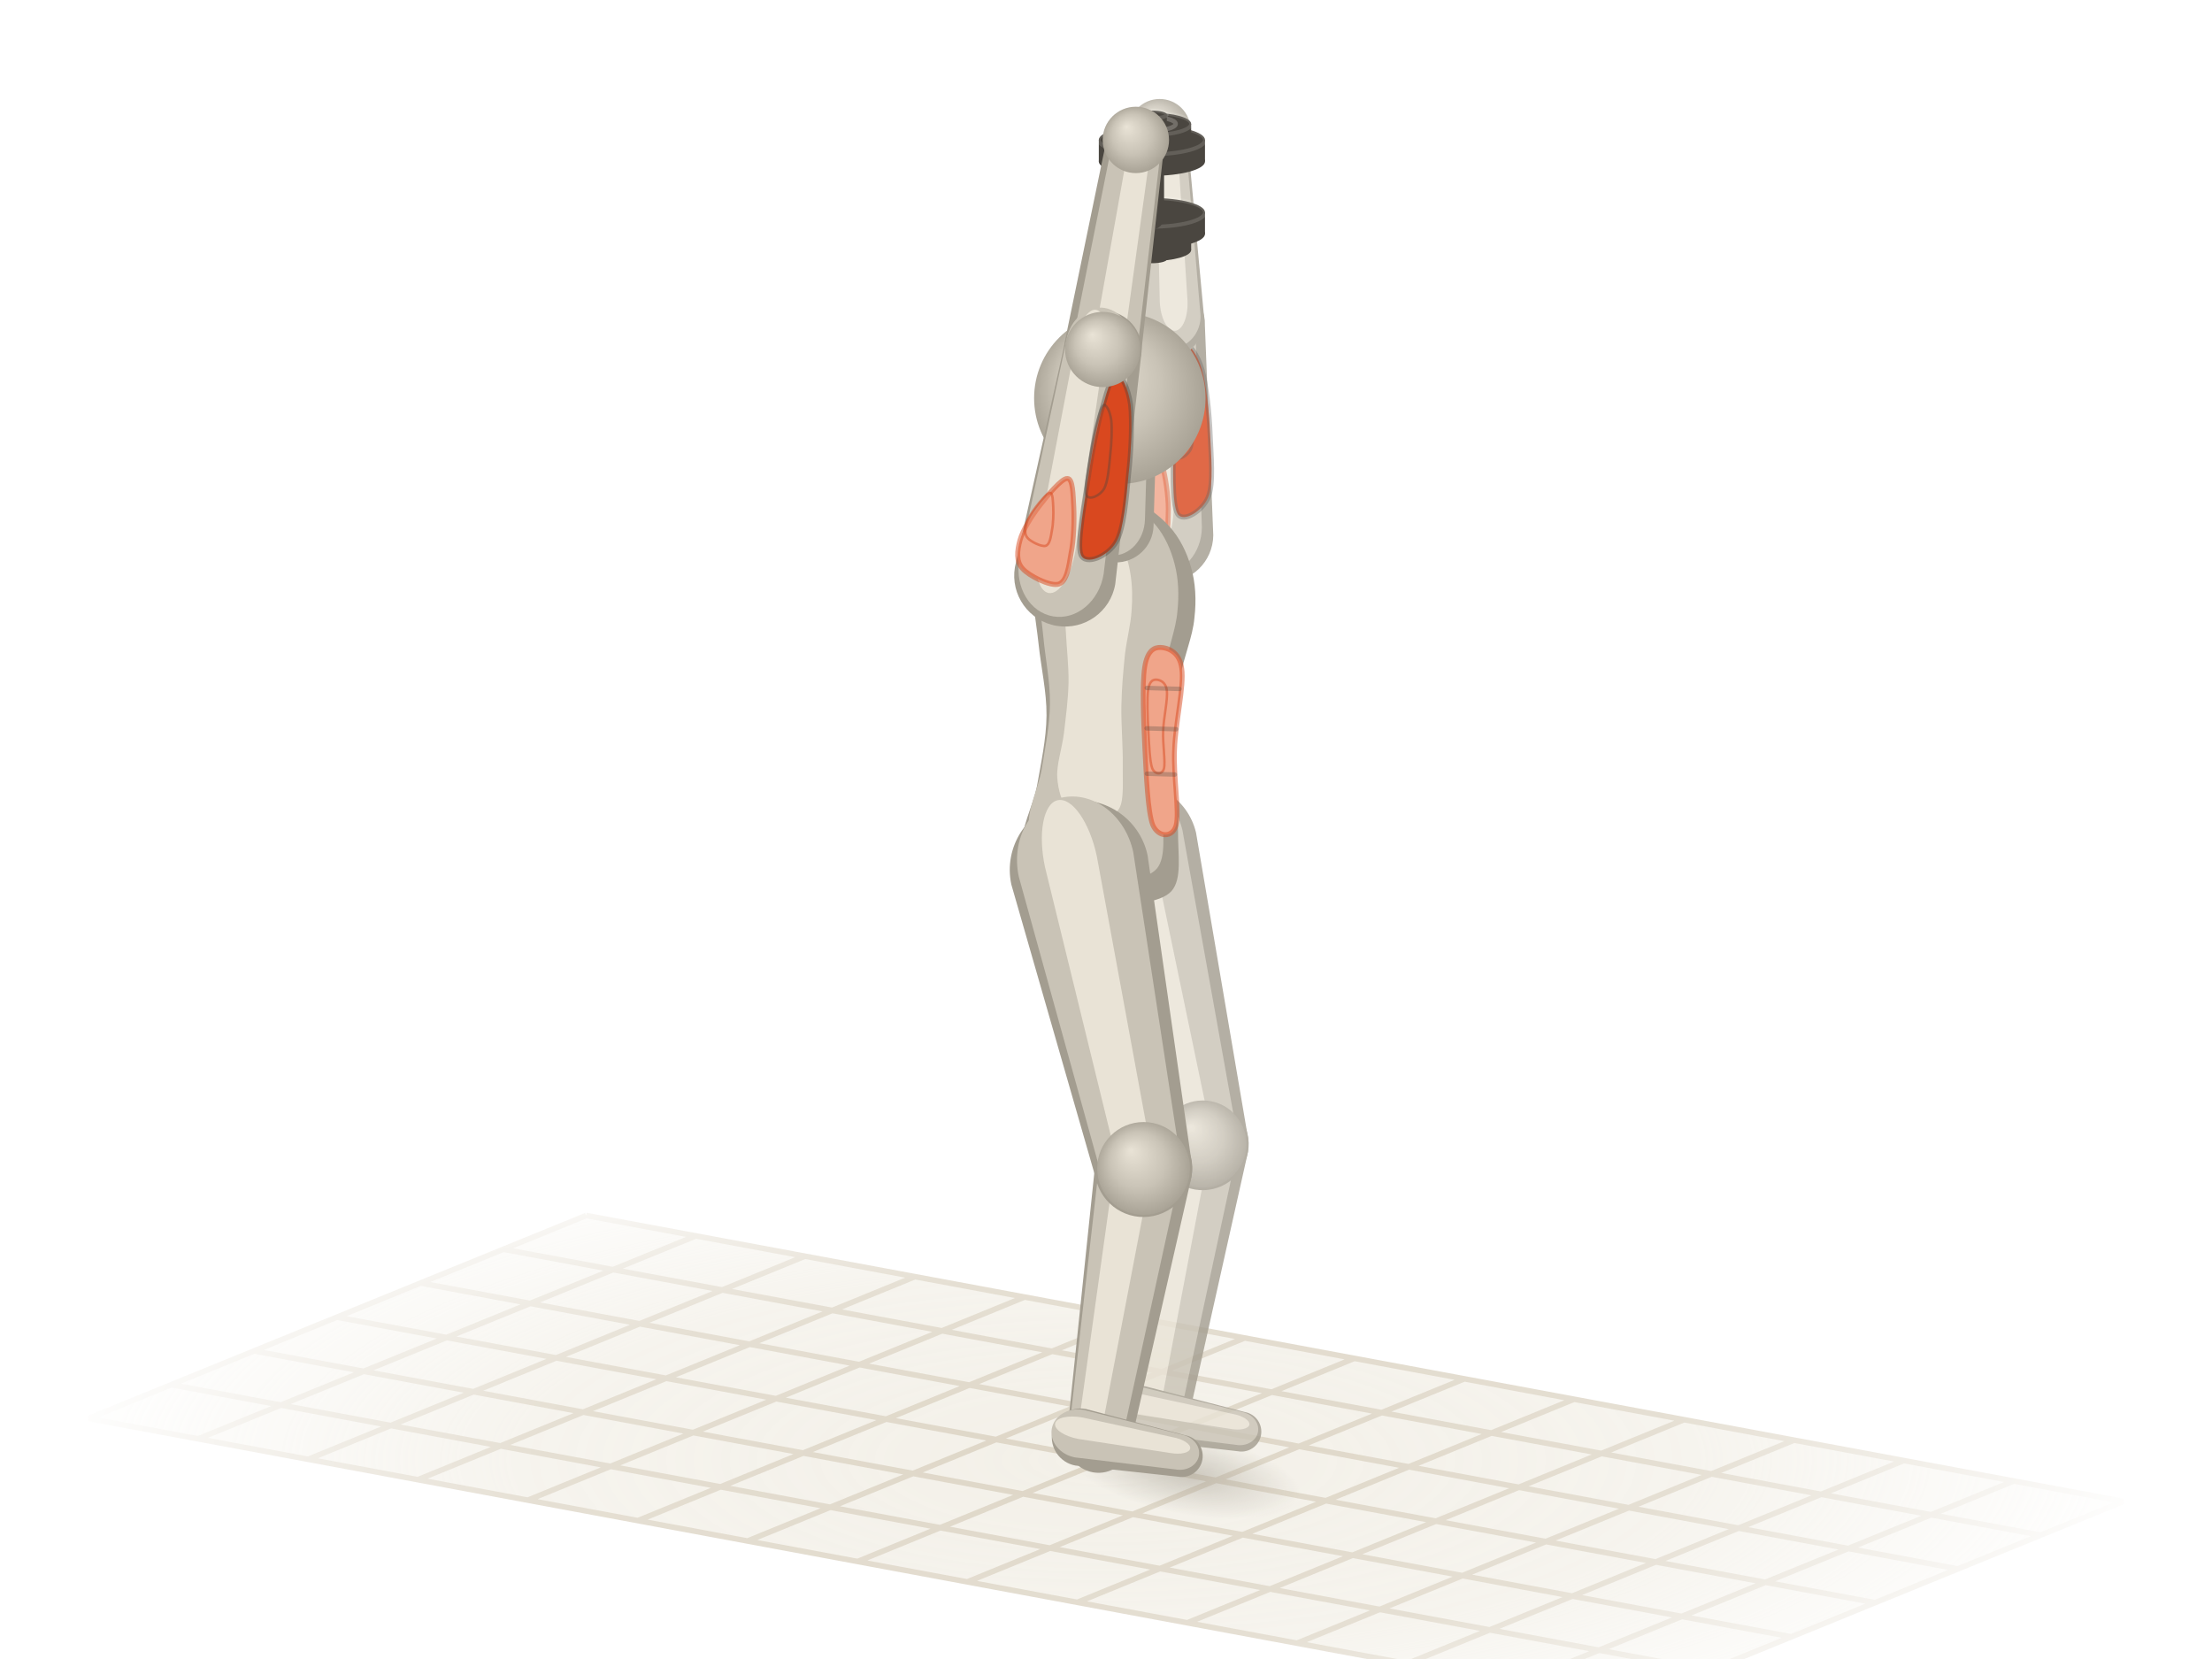
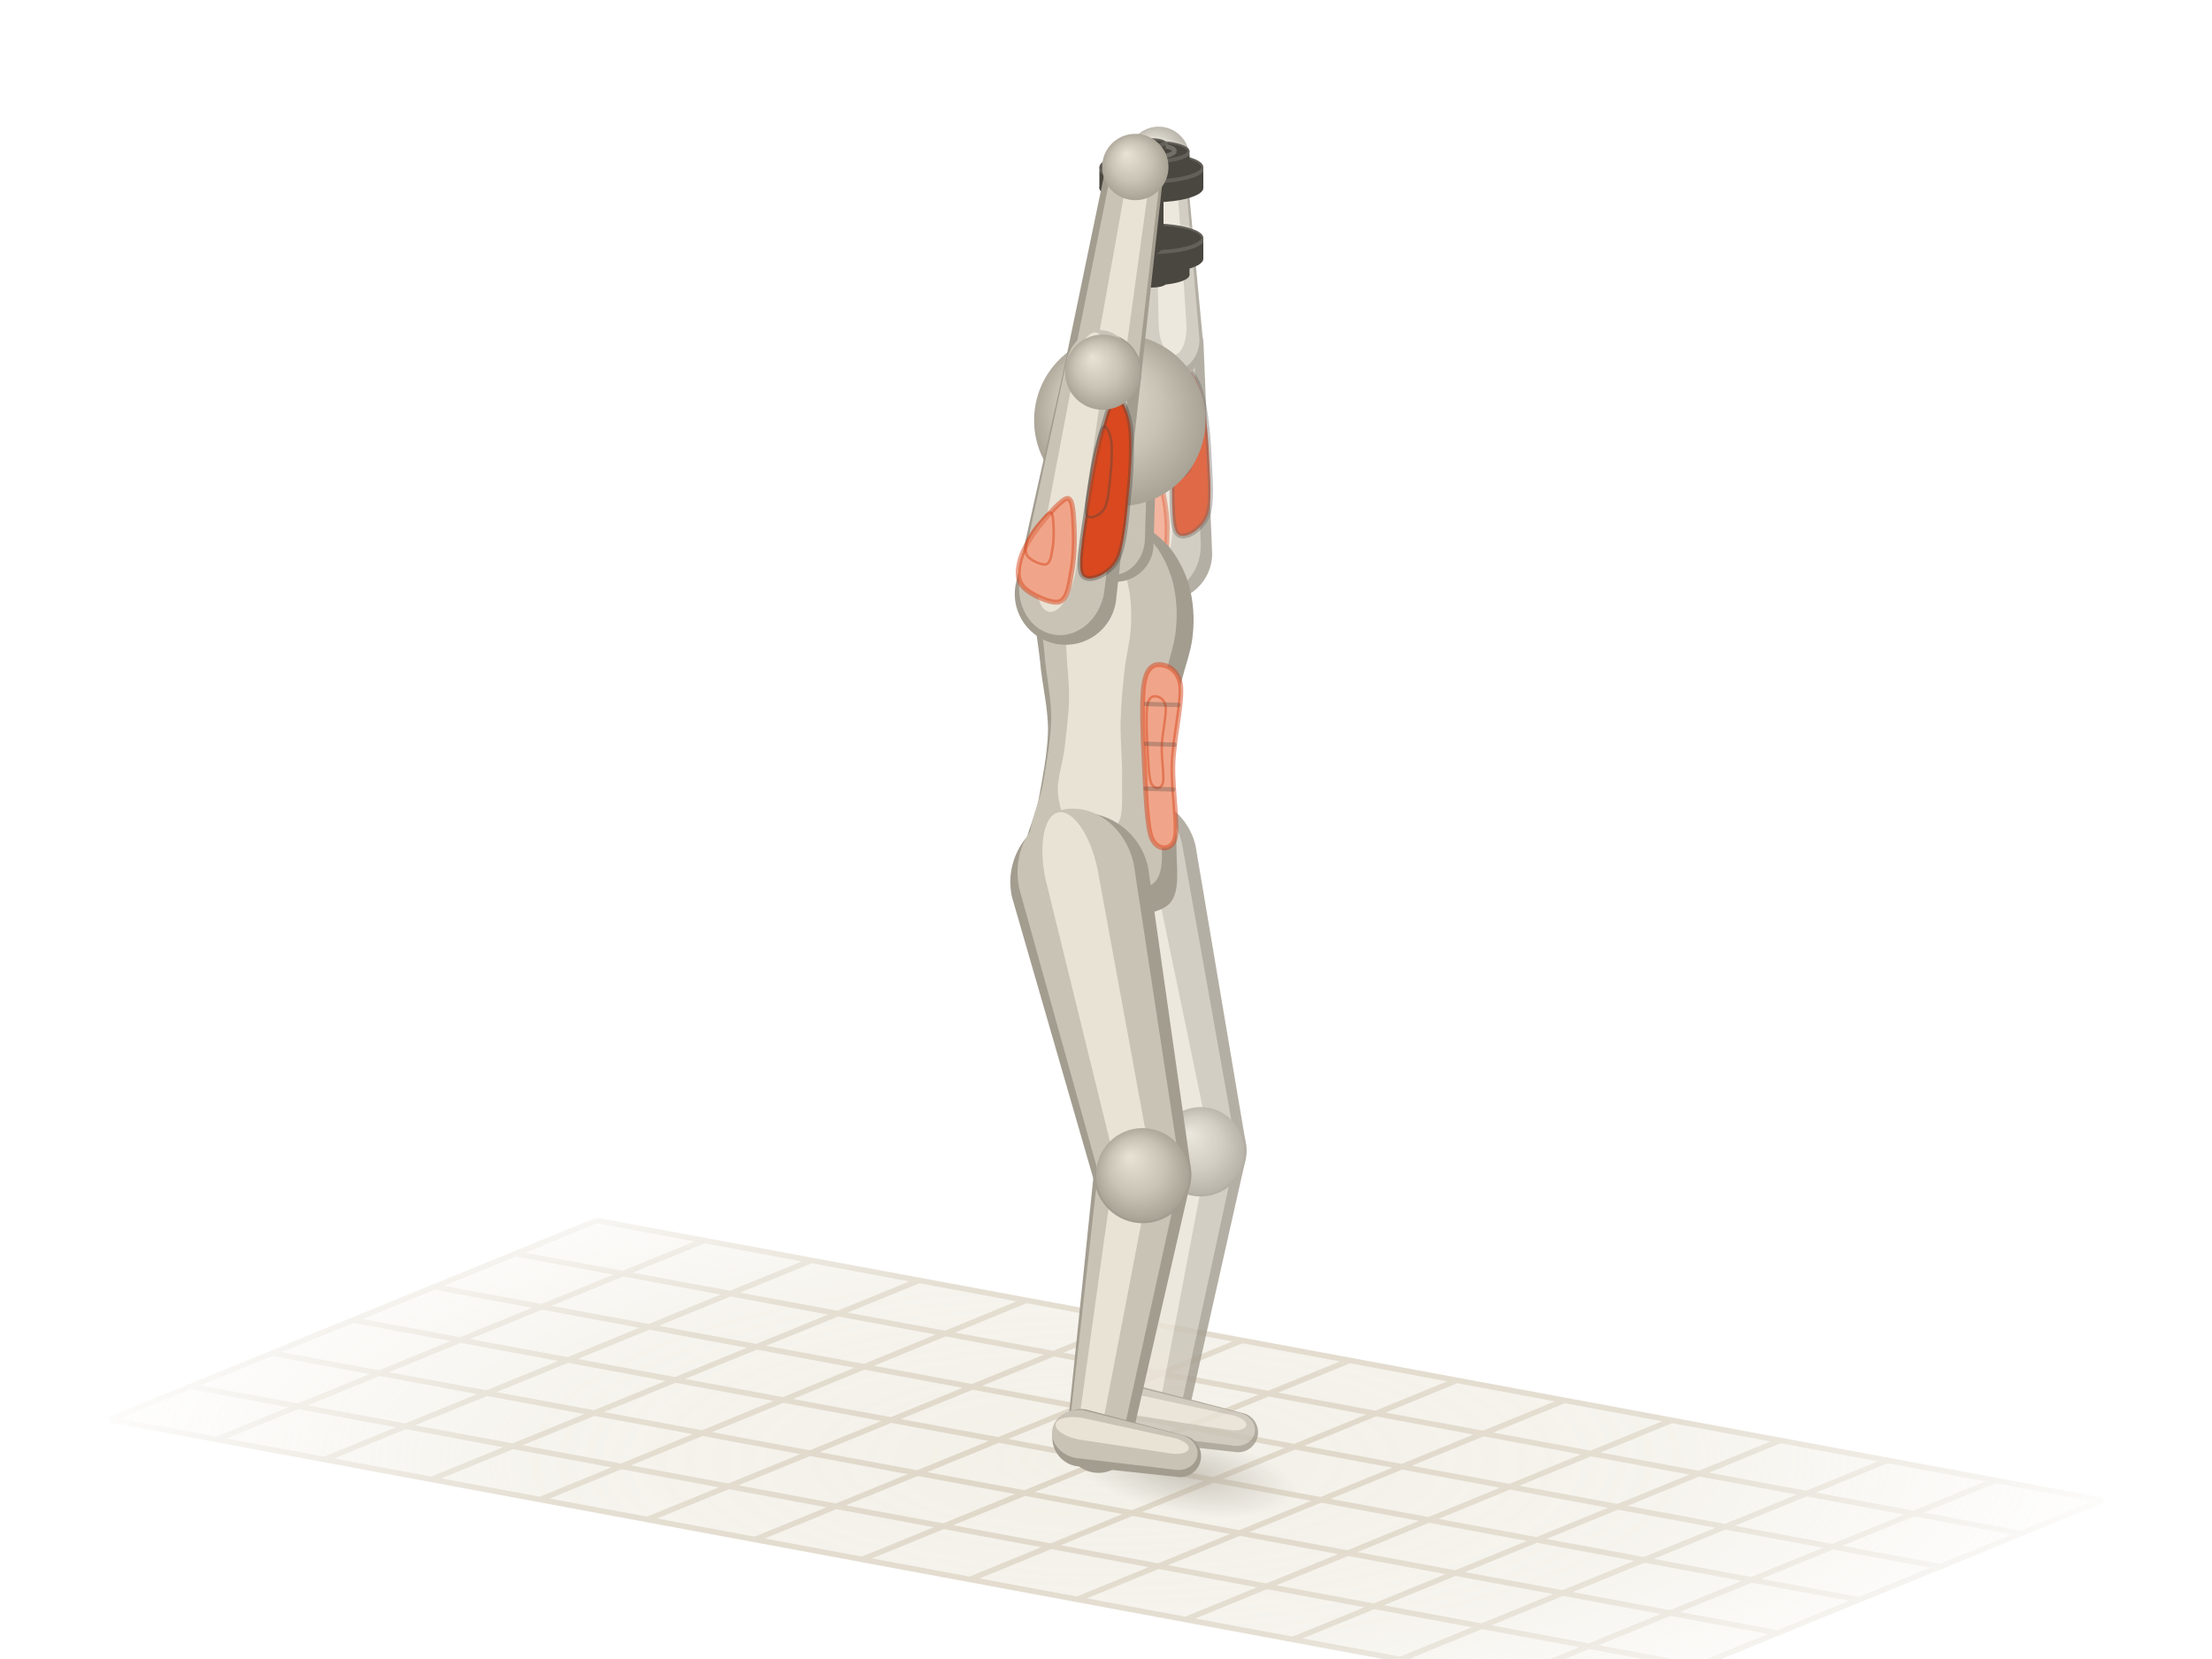
<svg xmlns="http://www.w3.org/2000/svg" viewBox="0 0 400 300">
  <defs>
    <radialGradient id="ax-sph" cx=".5" cy=".5" r=".55" fx=".36" fy=".3">
      <stop offset="0" stop-color="#e9e3d6" />
      <stop offset=".55" stop-color="#c9c3b6" />
      <stop offset="1" stop-color="#a39d90" />
    </radialGradient>
-     <path id="axs0" d="M-8.2 1C-8.1 4.8 -7.8 10.4 -5.5 12.5C-3.2 14.5 1.2 13.5 5.5 13.4C9.8 13.3 15.6 12.1 20.1 12C24.7 11.9 29 12.4 33 12.9C36.9 13.5 40.6 15.1 44 15.3C47.3 15.6 50.4 15.3 53.1 14.4C55.9 13.5 58.5 12 60.4 10.1C62.4 8.1 64.3 5.2 65 2.9C65.8 0.6 65.8 -1.4 65 -3.8C64.3 -6.2 62.7 -9.6 60.4 -11.5C58.2 -13.4 55 -14.9 51.3 -15.3C47.6 -15.7 42.7 -14.5 38.5 -13.9C34.2 -13.3 29.9 -12.1 25.6 -12C21.4 -11.9 16.8 -12.8 12.8 -13.4C8.9 -14.1 5 -16.3 1.8 -15.8C-1.4 -15.3 -4.7 -13.3 -6.4 -10.5C-8.1 -7.7 -8.4 -2.9 -8.2 1Z" />
-     <path id="axs2" d="M0 9.2L41.5 7A7 7 0 0 0 41.5 -7L0 -9.2A9.2 9.2 0 0 0 0 9.2Z" />
-     <path id="axs5" d="M0 7L38.9 5.2A5.2 5.2 0 0 0 38.9 -5.2L0 -7A7 7 0 0 0 0 7Z" />
-     <path id="axs6" d="M0 12.6L55.2 8.8A8.8 8.8 0 0 0 55.2 -8.8L0 -12.6A12.6 12.6 0 0 0 0 12.6Z" />
-     <path id="axs7" d="M0 8.8L49.9 5.8A5.8 5.8 0 0 0 49.9 -5.8L0 -8.8A8.8 8.8 0 0 0 0 8.8Z" />
-     <path id="axs8" d="M0 5.2L18.6 3.8A3.8 3.8 0 0 0 18.6 -3.8L0 -5.2A5.2 5.2 0 0 0 0 5.2Z" />
-     <path id="axs9" d="M0 8.6L38.3 6.6A6.6 6.6 0 0 0 38.3 -6.6L0 -8.6A8.6 8.6 0 0 0 0 8.6Z" />
-     <path id="axs12" d="M0 6.6L38.8 4.9A4.9 4.9 0 0 0 38.8 -4.9L0 -6.6A6.6 6.6 0 0 0 0 6.6Z" />
-     <path id="axs13" d="M0 11.8L55.1 8.3A8.3 8.3 0 0 0 55.1 -8.3L0 -11.8A11.8 11.8 0 0 0 0 11.8Z" />
-     <path id="axs14" d="M0 8.3L49.9 5.5A5.5 5.5 0 0 0 49.9 -5.5L0 -8.3A8.3 8.3 0 0 0 0 8.3Z" />
-     <path id="axs15" d="M0 4.9L18.6 3.6A3.6 3.6 0 0 0 18.6 -3.6L0 -4.9A4.9 4.9 0 0 0 0 4.9Z" />
-     <path id="axs16" d="M0 6.8L11 6.8A6.8 6.8 0 0 0 11 -6.8L0 -6.8A6.8 6.8 0 0 0 0 6.8Z" />
+     <path id="axs0" d="M-8.1 0.9C-7.9 4.7 -7.6 10.2 -5.4 12.2C-3.1 14.2 1.2 13.2 5.4 13.1C9.6 13.1 15.2 11.8 19.7 11.7C24.2 11.7 28.4 12.1 32.3 12.7C36.2 13.2 39.8 14.8 43.1 15C46.3 15.3 49.3 14.9 52 14.1C54.7 13.2 57.3 11.7 59.2 9.9C61.1 8 62.9 5.1 63.7 2.8C64.4 0.5 64.4 -1.4 63.7 -3.8C62.9 -6.1 61.4 -9.4 59.2 -11.3C57 -13.1 53.8 -14.6 50.2 -15C46.6 -15.4 41.9 -14.2 37.7 -13.6C33.5 -13.1 29.3 -11.8 25.1 -11.7C20.9 -11.7 16.4 -12.5 12.6 -13.1C8.7 -13.8 4.9 -16 1.8 -15.5C-1.3 -15 -4.6 -13.1 -6.3 -10.3C-7.9 -7.6 -8.2 -2.8 -8.1 0.9Z" />
+     <path id="axs2" d="M0 9.2L40.7 7A7 7 0 0 0 40.7 -7L0 -9.2A9.2 9.2 0 0 0 0 9.2Z" />
+     <path id="axs5" d="M0 7L38.1 5.2A5.2 5.2 0 0 0 38.1 -5.2L0 -7A7 7 0 0 0 0 7Z" />
+     <path id="axs6" d="M0 12.6L54.1 8.8A8.8 8.8 0 0 0 54.1 -8.8L0 -12.6A12.6 12.6 0 0 0 0 12.6Z" />
+     <path id="axs7" d="M0 8.8L48.8 5.8A5.8 5.8 0 0 0 48.8 -5.8L0 -8.8A8.8 8.8 0 0 0 0 8.8Z" />
+     <path id="axs8" d="M0 5.2L18.2 3.8A3.8 3.8 0 0 0 18.2 -3.8L0 -5.2A5.2 5.2 0 0 0 0 5.2Z" />
+     <path id="axs9" d="M0 8.6L37.5 6.6A6.6 6.6 0 0 0 37.5 -6.6L0 -8.6A8.6 8.6 0 0 0 0 8.6Z" />
+     <path id="axs12" d="M0 6.6L38 4.9A4.9 4.9 0 0 0 38 -4.9L0 -6.6A6.6 6.6 0 0 0 0 6.6Z" />
+     <path id="axs13" d="M0 11.8L53.9 8.3A8.3 8.3 0 0 0 53.9 -8.3L0 -11.8A11.8 11.8 0 0 0 0 11.8Z" />
+     <path id="axs14" d="M0 8.3L48.8 5.5A5.5 5.5 0 0 0 48.8 -5.5L0 -8.3A8.3 8.3 0 0 0 0 8.3Z" />
+     <path id="axs15" d="M0 4.9L18.2 3.6A3.6 3.6 0 0 0 18.2 -3.6L0 -4.9A4.9 4.9 0 0 0 0 4.9Z" />
+     <path id="axs16" d="M0 6.8L10.8 6.8A6.8 6.8 0 0 0 10.8 -6.8L0 -6.8A6.8 6.8 0 0 0 0 6.8Z" />
    <g id="axdb17">
-       <ellipse cx="0" cy="13.1" rx="2.7" ry="0.7" fill="#4a4640" />
-       <path d="M-2.7 13.1L-2.7 11.4L2.7 11.4L2.7 13.1Z" fill="#4a4640" />
-       <ellipse cx="0" cy="11.4" rx="2.7" ry="0.7" fill="#4a4640" stroke="#fffdf8" stroke-opacity=".14" stroke-width=".7" />
-       <ellipse cx="0" cy="11.4" rx="7.1" ry="2" fill="#4a4640" />
-       <path d="M-7.1 11.4L-7.1 8.5L7.1 8.5L7.1 11.4Z" fill="#4a4640" />
-       <ellipse cx="0" cy="8.5" rx="7.1" ry="2" fill="#4a4640" stroke="#fffdf8" stroke-opacity=".14" stroke-width=".7" />
-       <ellipse cx="0" cy="8.5" rx="4.3" ry="1.2" fill="none" stroke="#fffdf8" stroke-opacity=".22" stroke-width=".8" />
-       <ellipse cx="-0.6" cy="7.2" rx="2" ry="0.5" fill="#fffdf8" fill-opacity=".16" />
-       <ellipse cx="0" cy="8.5" rx="9.6" ry="2.6" fill="#4a4640" />
-       <path d="M-9.6 8.5L-9.6 4.6L9.6 4.6L9.6 8.5Z" fill="#4a4640" />
-       <ellipse cx="0" cy="4.6" rx="9.6" ry="2.6" fill="#4a4640" stroke="#fffdf8" stroke-opacity=".14" stroke-width=".7" />
-       <path d="M-2.2 -5.5L-2.2 5.5A2.2 2.2 0 0 0 2.2 5.5L2.2 -5.5A2.2 2.2 0 0 0 -2.2 -5.5Z" fill="#4a4640" />
-       <path d="M-1.1 -6.2L-1.1 4.8A0.8 0.8 0 0 0 0.4 4.8L0.4 -6.2A0.8 0.8 0 0 0 -1.1 -6.2Z" fill="#fffdf8" fill-opacity=".22" />
+       <ellipse cx="0" cy="12.8" rx="2.6" ry="0.7" fill="#4a4640" />
+       <path d="M-2.6 12.8L-2.6 11.2L2.6 11.2L2.6 12.8Z" fill="#4a4640" />
+       <ellipse cx="0" cy="11.2" rx="2.6" ry="0.7" fill="#4a4640" stroke="#fffdf8" stroke-opacity=".14" stroke-width=".7" />
+       <ellipse cx="0" cy="11.2" rx="6.9" ry="1.9" fill="#4a4640" />
+       <path d="M-6.9 11.2L-6.9 8.3L6.9 8.3L6.9 11.2Z" fill="#4a4640" />
+       <ellipse cx="0" cy="8.3" rx="6.9" ry="1.9" fill="#4a4640" stroke="#fffdf8" stroke-opacity=".14" stroke-width=".7" />
+       <ellipse cx="0" cy="8.3" rx="4.2" ry="1.1" fill="none" stroke="#fffdf8" stroke-opacity=".22" stroke-width=".8" />
+       <ellipse cx="-0.6" cy="7.1" rx="1.9" ry="0.5" fill="#fffdf8" fill-opacity=".16" />
+       <ellipse cx="0" cy="8.3" rx="9.4" ry="2.6" fill="#4a4640" />
+       <path d="M-9.4 8.3L-9.4 4.5L9.4 4.5L9.4 8.3Z" fill="#4a4640" />
+       <ellipse cx="0" cy="4.5" rx="9.4" ry="2.6" fill="#4a4640" stroke="#fffdf8" stroke-opacity=".14" stroke-width=".7" />
+       <path d="M-2.2 -5.4L-2.2 5.4A2.2 2.2 0 0 0 2.2 5.4L2.2 -5.4A2.2 2.2 0 0 0 -2.2 -5.4Z" fill="#4a4640" />
+       <path d="M-1.1 -6.1L-1.1 4.7A0.8 0.8 0 0 0 0.4 4.7L0.4 -6.1A0.8 0.8 0 0 0 -1.1 -6.1Z" fill="#fffdf8" fill-opacity=".22" />
    </g>
    <g id="axdb18">
-       <ellipse cx="0" cy="-4.6" rx="9.6" ry="2.6" fill="#4a4640" />
-       <path d="M-9.6 -4.6L-9.6 -8.5L9.6 -8.5L9.6 -4.6Z" fill="#4a4640" />
-       <ellipse cx="0" cy="-8.5" rx="9.6" ry="2.6" fill="#4a4640" stroke="#fffdf8" stroke-opacity=".14" stroke-width=".7" />
-       <ellipse cx="0" cy="-8.5" rx="7.1" ry="2" fill="#4a4640" />
-       <path d="M-7.1 -8.5L-7.1 -11.4L7.1 -11.4L7.1 -8.5Z" fill="#4a4640" />
-       <ellipse cx="0" cy="-11.4" rx="7.1" ry="2" fill="#4a4640" stroke="#fffdf8" stroke-opacity=".14" stroke-width=".7" />
-       <ellipse cx="0" cy="-11.4" rx="4.3" ry="1.2" fill="none" stroke="#fffdf8" stroke-opacity=".22" stroke-width=".8" />
-       <ellipse cx="-0.6" cy="-12.7" rx="2" ry="0.5" fill="#fffdf8" fill-opacity=".16" />
-       <ellipse cx="0" cy="-11.4" rx="2.7" ry="0.7" fill="#4a4640" />
-       <path d="M-2.7 -11.4L-2.7 -13.1L2.7 -13.1L2.7 -11.4Z" fill="#4a4640" />
-       <ellipse cx="0" cy="-13.1" rx="2.7" ry="0.7" fill="#4a4640" stroke="#fffdf8" stroke-opacity=".14" stroke-width=".7" />
+       <ellipse cx="0" cy="-4.5" rx="9.4" ry="2.6" fill="#4a4640" />
+       <path d="M-9.4 -4.5L-9.4 -8.3L9.4 -8.3L9.4 -4.5Z" fill="#4a4640" />
+       <ellipse cx="0" cy="-8.3" rx="9.4" ry="2.6" fill="#4a4640" stroke="#fffdf8" stroke-opacity=".14" stroke-width=".7" />
+       <ellipse cx="0" cy="-8.3" rx="6.9" ry="1.9" fill="#4a4640" />
+       <path d="M-6.9 -8.3L-6.9 -11.2L6.9 -11.2L6.9 -8.3Z" fill="#4a4640" />
+       <ellipse cx="0" cy="-11.2" rx="6.9" ry="1.9" fill="#4a4640" stroke="#fffdf8" stroke-opacity=".14" stroke-width=".7" />
+       <ellipse cx="0" cy="-11.2" rx="4.2" ry="1.1" fill="none" stroke="#fffdf8" stroke-opacity=".22" stroke-width=".8" />
+       <ellipse cx="-0.6" cy="-12.4" rx="1.9" ry="0.5" fill="#fffdf8" fill-opacity=".16" />
+       <ellipse cx="0" cy="-11.2" rx="2.6" ry="0.7" fill="#4a4640" />
+       <path d="M-2.6 -11.2L-2.6 -12.8L2.6 -12.8L2.6 -11.2Z" fill="#4a4640" />
+       <ellipse cx="0" cy="-12.8" rx="2.6" ry="0.7" fill="#4a4640" stroke="#fffdf8" stroke-opacity=".14" stroke-width=".7" />
    </g>
    <radialGradient id="ax-fade" gradientUnits="userSpaceOnUse" cx="200" cy="264" r="190" gradientTransform="translate(200 264) scale(1 .32) translate(-200 -264)">
      <stop offset="0" stop-color="#fff" />
      <stop offset=".55" stop-color="#fff" stop-opacity=".75" />
      <stop offset="1" stop-color="#fff" stop-opacity="0" />
    </radialGradient>
    <mask id="ax-gm" maskUnits="userSpaceOnUse" x="0" y="0" width="400" height="300">
      <rect width="400" height="300" fill="url(#ax-fade)" />
    </mask>
    <radialGradient id="ax-shd">
      <stop offset="0" stop-color="#a39d90" stop-opacity=".5" />
      <stop offset=".55" stop-color="#a39d90" stop-opacity=".22" />
      <stop offset="1" stop-color="#a39d90" stop-opacity="0" />
    </radialGradient>
  </defs>
  <g mask="url(#ax-gm)">
-     <path d="M106 219.8L384 271.5L294 308.2L16 256.5Z" fill="#efeadf" fill-opacity=".7" />
-     <path d="M106 219.8L16 256.5M125.8 223.5L35.8 260.2M145.7 227.1L55.7 263.9M165.6 230.8L75.5 267.6M185.4 234.5L95.4 271.3M205.3 238.2L115.3 275M225.2 241.9L135.1 278.7M245 245.6L155 282.4M264.9 249.3L174.8 286.1M284.7 253L194.7 289.8M304.6 256.7L214.6 293.5M324.5 260.4L234.4 297.2M344.3 264.1L254.3 300.9M364.2 267.8L274.2 304.5M384 271.5L294 308.2M106 219.8L384 271.5M91 225.9L369 277.6M76 232L354 283.7M61 238.2L339 289.8M46 244.3L324 296M31 250.4L309 302.1M16 256.5L294 308.2" fill="none" stroke="#ddd5c5" stroke-width="1" />
+     <path d="M107.9 220.7L380.2 271.3L292.1 307.3L19.8 256.7Z" fill="#efeadf" fill-opacity=".7" />
+     <path d="M107.9 220.7L19.8 256.7M127.4 224.3L39.2 260.3M146.8 227.9L58.7 263.9M166.3 231.5L78.1 267.5M185.7 235.1L97.6 271.2M205.2 238.8L117 274.8M224.6 242.4L136.5 278.4M244.1 246L155.9 282M263.5 249.6L175.4 285.6M283 253.2L194.8 289.2M302.4 256.8L214.3 292.9M321.9 260.5L233.7 296.5M341.3 264.1L253.2 300.1M360.8 267.7L272.6 303.7M380.2 271.3L292.1 307.3M107.9 220.7L380.2 271.3M93.2 226.7L365.5 277.3M78.5 232.7L350.8 283.3M63.8 238.7L336.2 289.3M49.2 244.7L321.5 295.3M34.5 250.7L306.8 301.3M19.8 256.7L292.1 307.3" fill="none" stroke="#ddd5c5" stroke-width="1" />
  </g>
  <g transform="rotate(10.5)">
-     <ellipse fill="url(#ax-shd)" cx="259.4" cy="223" rx="21" ry="7.3">
-       <animate attributeName="cx" values="259.4;259.4;259.4;255;250.7;249.5;251;252.7;253.4;252.7;251;249.5;250.7;255;259.4;259.4;259.4" dur="3s" repeatCount="indefinite" />
-       <animate attributeName="rx" values="21;21;21;25.5;29.8;31;29.5;27.7;27.1;27.7;29.5;31;29.8;25.5;21;21;21" dur="3s" repeatCount="indefinite" />
+     <ellipse fill="url(#ax-shd)" cx="259.1" cy="223" rx="20.6" ry="7.2">
+       <animate attributeName="cx" values="259.1;259.1;259.1;254.8;250.5;249.4;250.9;252.6;253.2;252.6;250.9;249.4;250.5;254.8;259.1;259.1;259.1" dur="3s" repeatCount="indefinite" />
+       <animate attributeName="rx" values="20.6;20.6;20.6;25;29.2;30.3;28.8;27.1;26.5;27.1;28.8;30.3;29.2;25;20.6;20.6;20.6" dur="3s" repeatCount="indefinite" />
    </ellipse>
  </g>
  <g opacity=".82">
-     <g transform="translate(217.5 206.9) rotate(99.4)">
+     <g transform="translate(217.1 208.1) rotate(99.4)">
      <use href="#axs14" fill="#a39d90" />
      <use href="#axs14" fill="#c9c3b6" transform="matrix(0.98 0 0 0.84 -0.4 0.6)" />
-       <use href="#axs14" fill="#e9e3d6" transform="matrix(0.9 0 0 0.38 0.1 1.8)" />
+       <use href="#axs14" fill="#e9e3d6" transform="matrix(0.9 0 0 0.38 0 1.8)" />
    </g>
-     <g transform="translate(206.2 255.5) rotate(10.5)">
+     <g transform="translate(206 255.7) rotate(10.5)">
      <use href="#axs15" fill="#a39d90" />
      <use href="#axs15" fill="#c9c3b6" transform="matrix(0.98 0 0 0.84 -0.2 -0.5)" />
      <use href="#axs15" fill="#e9e3d6" transform="matrix(0.9 0 0 0.38 -0.2 -1.5)" />
    </g>
-     <g transform="translate(204.8 153.3) rotate(76.7)">
+     <g transform="translate(204.7 155.6) rotate(76.7)">
      <use href="#axs13" fill="#a39d90" />
      <use href="#axs13" fill="#c9c3b6" transform="matrix(0.98 0 0 0.84 -1 0.4)" />
      <use href="#axs13" fill="#e9e3d6" transform="matrix(0.9 0 0 0.38 -1.6 1)" />
    </g>
-     <g transform="translate(217.5 206.9)">
+     <g transform="translate(217.1 208.1)">
      <circle r="7.9" fill="url(#ax-sph)" />
    </g>
-     <g transform="translate(210.8 96.7) rotate(-89.3) scale(1 1)">
-       <animateTransform attributeName="transform" type="translate" values="210.8 96.7;210.8 96.7;210.8 96.7;210.8 96.7;210.8 96.7;210.8 96.7;210.8 96.7;210.8 96.7;210.8 96.7;210.8 96.7;210.8 96.7;210.8 96.7;210.8 96.7;210.8 96.7;210.8 96.7;210.8 96.7;210.8 96.7" dur="3s" repeatCount="indefinite" />
+     <g transform="translate(210.6 100.1) rotate(-89.3) scale(1 1)">
+       <animateTransform attributeName="transform" type="translate" values="210.6 100.1;210.6 100.1;210.6 100.1;210.6 100.1;210.6 100.1;210.6 100.1;210.6 100.1;210.6 100.1;210.6 100.1;210.6 100.1;210.6 100.1;210.6 100.1;210.6 100.1;210.6 100.1;210.6 100.1;210.6 100.1;210.6 100.1" dur="3s" repeatCount="indefinite" />
      <animateTransform attributeName="transform" type="rotate" values="-89.3;-88.9;-87.6;-85.1;-81.8;-78.4;-75.7;-74.2;-73.7;-74.2;-75.7;-78.4;-81.8;-85.1;-87.6;-88.9;-89.3" additive="sum" dur="3s" repeatCount="indefinite" />
      <animateTransform attributeName="transform" type="scale" values="1 1;1 1;0.99 1;0.98 1;0.96 1;0.94 1;0.93 1;0.92 1;0.92 1;0.92 1;0.93 1;0.94 1;0.96 1;0.98 1;0.99 1;1 1;1 1" additive="sum" dur="3s" repeatCount="indefinite" />
      <use href="#axs9" fill="#a39d90" />
      <use href="#axs9" fill="#c9c3b6" transform="matrix(0.98 0 0 0.84 1.4 -0.7)" />
-       <use href="#axs9" fill="#e9e3d6" transform="matrix(0.9 0 0 0.38 4.7 -1.9)" />
-       <path id="axm10" d="M-1.5 -0.9C-2.2 -2.2 -1 -6.1 0 -7.4C1 -8.6 2.8 -8.7 4.6 -8.6C6.4 -8.4 8.8 -7.3 10.7 -6.3C12.6 -5.3 16 -3.3 16.1 -2.3C16.2 -1.4 13.5 -0.9 11.5 -0.5C9.5 0 6 0.5 3.8 0.4C1.7 0.4 -0.9 0.4 -1.5 -0.9Z" fill="#f0a58a" stroke="#d9481f" stroke-opacity=".5" stroke-width=".9" stroke-linejoin="round" />
+       <use href="#axs9" fill="#e9e3d6" transform="matrix(0.9 0 0 0.38 4.6 -1.9)" />
+       <path id="axm10" d="M-1.5 -0.9C-2.1 -2.2 -1 -6.1 0 -7.4C1 -8.6 2.8 -8.7 4.5 -8.6C6.3 -8.4 8.6 -7.3 10.5 -6.3C12.4 -5.3 15.6 -3.3 15.8 -2.3C15.9 -1.4 13.3 -0.9 11.3 -0.5C9.3 0 5.9 0.5 3.8 0.4C1.6 0.4 -0.9 0.4 -1.5 -0.9Z" fill="#f0a58a" stroke="#d9481f" stroke-opacity=".5" stroke-width=".9" stroke-linejoin="round" />
      <use href="#axm10" fill="#fffdf8" fill-opacity=".3" stroke="none" transform="matrix(0.5 0 0 0.5 5.4 -3.3)" />
-       <path id="axm11" d="M3.8 2.1C2.1 3.2 4.5 6.7 6.9 7.6C9.3 8.6 14.6 8 18.4 7.8C22.2 7.6 27.2 7 29.9 6.2C32.6 5.4 34.6 3.8 34.5 3.1C34.4 2.3 32 1.9 29.1 1.6C26.2 1.2 21.5 1.1 17.2 1.2C13 1.2 5.6 1 3.8 2.1Z" fill="#d9481f" stroke="#4a4640" stroke-opacity=".38" stroke-width=".9" stroke-linejoin="round" />
-       <use href="#axm11" fill="#fffdf8" fill-opacity=".3" stroke="none" transform="matrix(0.5 0 0 0.5 12.2 0.6)" />
+       <path id="axm11" d="M3.8 2.1C2.1 3.2 4.4 6.7 6.8 7.6C9.1 8.6 14.3 8 18 7.8C21.8 7.6 26.6 7 29.3 6.2C31.9 5.4 33.9 3.8 33.8 3.1C33.6 2.3 31.3 1.9 28.5 1.6C25.7 1.2 21 1.1 16.9 1.2C12.8 1.2 5.4 1 3.8 2.1Z" fill="#d9481f" stroke="#4a4640" stroke-opacity=".38" stroke-width=".9" stroke-linejoin="round" />
+       <use href="#axm11" fill="#fffdf8" fill-opacity=".3" stroke="none" transform="matrix(0.5 0 0 0.5 12 0.6)" />
    </g>
-     <g transform="translate(211.2 58.3)">
-       <animateTransform attributeName="transform" type="translate" values="211.2 58.3;211.5 58.4;212.4 58.7;213.9 59.3;216 60.2;218 61.3;219.6 62.1;220.4 62.7;220.7 62.8;220.4 62.7;219.6 62.1;218 61.3;216 60.2;213.9 59.3;212.4 58.7;211.5 58.4;211.2 58.3" dur="3s" repeatCount="indefinite" />
+     <g transform="translate(211 62.6)">
+       <animateTransform attributeName="transform" type="translate" values="211 62.6;211.2 62.7;212.1 63;213.7 63.5;215.7 64.4;217.7 65.4;219.2 66.3;220 66.8;220.2 67;220 66.8;219.2 66.3;217.7 65.4;215.7 64.4;213.7 63.5;212.1 63;211.2 62.7;211 62.6" dur="3s" repeatCount="indefinite" />
      <circle r="6.4" fill="url(#ax-sph)" />
    </g>
-     <g transform="translate(211.2 58.3) rotate(-92.5) scale(0.9 1)">
-       <animateTransform attributeName="transform" type="translate" values="211.2 58.3;211.5 58.4;212.4 58.7;213.9 59.3;216 60.2;218 61.3;219.6 62.1;220.4 62.7;220.7 62.8;220.4 62.7;219.6 62.1;218 61.3;216 60.2;213.9 59.3;212.4 58.7;211.5 58.4;211.2 58.3" dur="3s" repeatCount="indefinite" />
+     <g transform="translate(211 62.6) rotate(-92.5) scale(0.9 1)">
+       <animateTransform attributeName="transform" type="translate" values="211 62.6;211.2 62.7;212.1 63;213.7 63.5;215.7 64.4;217.7 65.4;219.2 66.3;220 66.8;220.2 67;220 66.8;219.2 66.3;217.7 65.4;215.7 64.4;213.7 63.5;212.1 63;211.2 62.7;211 62.6" dur="3s" repeatCount="indefinite" />
      <animateTransform attributeName="transform" type="rotate" values="-92.5;-95.7;-105.6;-122.1;-144.4;-169.9;-191.8;-204.8;-208.7;-204.8;-191.8;-169.9;-144.4;-122.1;-105.6;-95.7;-92.5" additive="sum" dur="3s" repeatCount="indefinite" />
      <animateTransform attributeName="transform" type="scale" values="0.9 1;0.91 1;0.96 1;1 1;0.99 1;0.93 1;0.9 1;0.89 1;0.89 1;0.89 1;0.9 1;0.93 1;0.99 1;1 1;0.96 1;0.91 1;0.9 1" additive="sum" dur="3s" repeatCount="indefinite" />
      <use href="#axs12" fill="#a39d90" />
      <use href="#axs12" fill="#c9c3b6" transform="matrix(0.98 0 0 0.84 1.2 0.4)" />
-       <use href="#axs12" fill="#e9e3d6" transform="matrix(0.9 0 0 0.38 4.2 1.2)" />
+       <use href="#axs12" fill="#e9e3d6" transform="matrix(0.9 0 0 0.38 4.1 1.2)" />
    </g>
-     <g transform="translate(209.7 23.5)">
-       <animateTransform attributeName="transform" type="translate" values="209.7 23.5;208 23.2;202.4 23;193.4 26.5;184.9 38;182.6 55;185.5 69.3;189 77.2;190.3 79.5;189 77.2;185.5 69.3;182.6 55;184.9 38;193.4 26.5;202.4 23;208 23.2;209.7 23.5" dur="3s" repeatCount="indefinite" />
+     <g transform="translate(209.5 28.5)">
+       <animateTransform attributeName="transform" type="translate" values="209.5 28.5;207.8 28.1;202.4 27.9;193.5 31.4;185.2 42.6;182.9 59.3;185.8 73.3;189.2 81;190.5 83.3;189.2 81;185.8 73.3;182.9 59.3;185.2 42.6;193.5 31.4;202.4 27.9;207.8 28.1;209.5 28.5" dur="3s" repeatCount="indefinite" />
      <circle r="5.6" fill="url(#ax-sph)" />
    </g>
  </g>
-   <g transform="translate(208.3 33.8)">
-     <animateTransform attributeName="transform" type="translate" values="208.3 33.8;206.6 33.4;201.1 33.2;192 36.7;183.5 48.2;181.2 65.2;184.2 79.5;187.6 87.4;188.9 89.7;187.6 87.4;184.2 79.5;181.2 65.2;183.5 48.2;192 36.7;201.1 33.2;206.6 33.4;208.3 33.8" dur="3s" repeatCount="indefinite" />
+   <g transform="translate(208.2 38.5)">
+     <animateTransform attributeName="transform" type="translate" values="208.2 38.5;206.5 38.2;201 38;192.2 41.4;183.9 52.7;181.6 69.3;184.5 83.3;187.9 91.1;189.1 93.3;187.9 91.1;184.5 83.3;181.6 69.3;183.9 52.7;192.2 41.4;201 38;206.5 38.2;208.2 38.5" dur="3s" repeatCount="indefinite" />
    <use href="#axdb17" />
    <use href="#axdb18" />
  </g>
-   <g transform="translate(200 155.3) rotate(-88.3) scale(1 0.96)">
+   <g transform="translate(200 157.6) rotate(-88.3) scale(1 0.96)">
    <use href="#axs0" fill="#a39d90" />
-     <use href="#axs0" fill="#c9c3b6" transform="matrix(0.94 0 0 0.86 3.7 -1.1)" />
-     <use href="#axs0" fill="#e9e3d6" transform="matrix(0.72 0 0 0.42 13.2 -3)" />
-     <path id="axm1" d="M6.4 8.6C4.1 9.7 4.1 12.4 6.4 13C8.7 13.6 15.4 12.2 20.1 12.3C24.9 12.3 31.7 13.8 34.8 13.2C37.9 12.7 38.5 10.3 38.5 9.1C38.5 7.9 37.9 6.6 34.8 6.2C31.7 5.8 24.9 6.3 20.1 6.7C15.4 7.1 8.7 7.6 6.4 8.6Z" fill="#f0a58a" stroke="#d9481f" stroke-opacity=".5" stroke-width=".9" stroke-linejoin="round" />
-     <use href="#axm1" fill="#fffdf8" fill-opacity=".3" stroke="none" transform="matrix(0.5 0 0 0.5 13.4 3.9)" />
-     <path d="M15.6 7.2C15.6 8.1 15.6 11.6 15.6 12.5" fill="none" stroke="#4a4640" stroke-opacity=".3" stroke-width=".8" stroke-linecap="round" />
-     <path d="M23.8 6.9C23.8 7.8 23.8 11.5 23.8 12.5" fill="none" stroke="#4a4640" stroke-opacity=".3" stroke-width=".8" stroke-linecap="round" />
-     <path d="M31.1 6.7C31.1 7.7 31.1 11.9 31.1 12.9" fill="none" stroke="#4a4640" stroke-opacity=".3" stroke-width=".8" stroke-linecap="round" />
+     <use href="#axs0" fill="#c9c3b6" transform="matrix(0.94 0 0 0.86 3.6 -1.1)" />
+     <use href="#axs0" fill="#e9e3d6" transform="matrix(0.72 0 0 0.42 12.9 -3)" />
+     <path id="axm1" d="M6.3 8.4C4 9.5 4 12.2 6.3 12.8C8.5 13.4 15.1 12 19.7 12C24.4 12 31.1 13.5 34.1 13C37.1 12.4 37.7 10.1 37.7 8.9C37.7 7.8 37.1 6.5 34.1 6.1C31.1 5.7 24.4 6.2 19.7 6.6C15.1 7 8.5 7.4 6.3 8.4Z" fill="#f0a58a" stroke="#d9481f" stroke-opacity=".5" stroke-width=".9" stroke-linejoin="round" />
+     <use href="#axm1" fill="#fffdf8" fill-opacity=".3" stroke="none" transform="matrix(0.5 0 0 0.5 13.1 3.8)" />
+     <path d="M15.2 7C15.2 7.9 15.2 11.3 15.2 12.2" fill="none" stroke="#4a4640" stroke-opacity=".3" stroke-width=".8" stroke-linecap="round" />
+     <path d="M23.3 6.8C23.3 7.7 23.3 11.3 23.3 12.2" fill="none" stroke="#4a4640" stroke-opacity=".3" stroke-width=".8" stroke-linecap="round" />
+     <path d="M30.5 6.6C30.5 7.6 30.5 11.7 30.5 12.7" fill="none" stroke="#4a4640" stroke-opacity=".3" stroke-width=".8" stroke-linecap="round" />
  </g>
-   <g transform="translate(201.8 94.9) rotate(-88.3)">
+   <g transform="translate(201.8 98.4) rotate(-88.3)">
    <use href="#axs16" fill="#a39d90" />
    <use href="#axs16" fill="#c9c3b6" transform="matrix(0.98 0 0 0.84 1.1 -0.5)" />
    <use href="#axs16" fill="#e9e3d6" transform="matrix(0.9 0 0 0.38 3.2 -1.4)" />
  </g>
-   <g transform="translate(202.5 72)">
+   <g transform="translate(202.5 76)">
    <circle r="15.5" fill="url(#ax-sph)" />
-     <ellipse cx="-8.6" cy="3.4" rx="2.8" ry="3.8" fill="#a39d90" fill-opacity=".55" />
+     <ellipse cx="-8.4" cy="3.3" rx="2.8" ry="3.8" fill="#a39d90" fill-opacity=".55" />
  </g>
-   <g transform="translate(206.8 211.3) rotate(99.4)">
+   <g transform="translate(206.6 212.4) rotate(99.4)">
    <use href="#axs7" fill="#a39d90" />
-     <use href="#axs7" fill="#c9c3b6" transform="matrix(0.98 0 0 0.84 -0.4 0.7)" />
+     <use href="#axs7" fill="#c9c3b6" transform="matrix(0.98 0 0 0.84 -0.5 0.7)" />
    <use href="#axs7" fill="#e9e3d6" transform="matrix(0.9 0 0 0.38 -0.1 1.9)" />
  </g>
-   <g transform="translate(195.4 259.9) rotate(10.5)">
+   <g transform="translate(195.5 260) rotate(10.5)">
    <use href="#axs8" fill="#a39d90" />
    <use href="#axs8" fill="#c9c3b6" transform="matrix(0.98 0 0 0.84 -0.3 -0.6)" />
    <use href="#axs8" fill="#e9e3d6" transform="matrix(0.9 0 0 0.38 -0.3 -1.6)" />
  </g>
-   <g transform="translate(195.2 157.3) rotate(77.9)">
+   <g transform="translate(195.3 159.5) rotate(77.9)">
    <use href="#axs6" fill="#a39d90" />
    <use href="#axs6" fill="#c9c3b6" transform="matrix(0.98 0 0 0.84 -1.1 0.4)" />
    <use href="#axs6" fill="#e9e3d6" transform="matrix(0.9 0 0 0.38 -1.8 1.2)" />
  </g>
-   <g transform="translate(206.8 211.3)">
+   <g transform="translate(206.6 212.4)">
    <circle r="8.4" fill="url(#ax-sph)" />
  </g>
-   <g transform="translate(199.4 63.2) rotate(-81) scale(0.99 1)">
-     <animateTransform attributeName="transform" type="translate" values="199.4 63.2;199.7 63.2;200.6 63.5;202.2 64.1;204.2 65;206.3 66.1;207.8 67;208.6 67.5;208.9 67.6;208.6 67.5;207.8 67;206.3 66.1;204.2 65;202.2 64.1;200.6 63.5;199.7 63.2;199.4 63.2" dur="3s" repeatCount="indefinite" />
+   <g transform="translate(199.4 67.3) rotate(-81) scale(0.99 1)">
+     <animateTransform attributeName="transform" type="translate" values="199.4 67.3;199.7 67.4;200.6 67.7;202.1 68.3;204.1 69.1;206.1 70.2;207.6 71;208.4 71.5;208.7 71.7;208.4 71.5;207.6 71;206.1 70.2;204.1 69.1;202.1 68.3;200.6 67.7;199.7 67.4;199.4 67.3" dur="3s" repeatCount="indefinite" />
    <animateTransform attributeName="transform" type="rotate" values="-81;-84;-93.6;-110;-133;-161.5;-188.7;-205.6;-210.7;-205.6;-188.7;-161.5;-133;-110;-93.6;-84;-81" additive="sum" dur="3s" repeatCount="indefinite" />
    <animateTransform attributeName="transform" type="scale" values="0.99 1;0.99 1;1 1;0.98 1;0.89 1;0.76 1;0.69 1;0.68 1;0.68 1;0.68 1;0.69 1;0.76 1;0.89 1;0.98 1;1 1;0.99 1;0.99 1" additive="sum" dur="3s" repeatCount="indefinite" />
    <use href="#axs5" fill="#a39d90" />
    <use href="#axs5" fill="#c9c3b6" transform="matrix(0.98 0 0 0.84 1.3 0.3)" />
-     <use href="#axs5" fill="#e9e3d6" transform="matrix(0.9 0 0 0.38 4.5 0.9)" />
+     <use href="#axs5" fill="#e9e3d6" transform="matrix(0.9 0 0 0.38 4.4 0.9)" />
  </g>
-   <g transform="translate(205.4 25.3)">
-     <animateTransform attributeName="transform" type="translate" values="205.4 25.3;203.7 24.9;198.1 24.7;189.1 28.2;180.6 39.7;178.3 56.7;181.3 71;184.7 78.9;186 81.2;184.7 78.9;181.3 71;178.3 56.7;180.6 39.7;189.1 28.2;198.1 24.7;203.7 24.9;205.4 25.3" dur="3s" repeatCount="indefinite" />
+   <g transform="translate(205.3 30.2)">
+     <animateTransform attributeName="transform" type="translate" values="205.3 30.2;203.6 29.9;198.2 29.7;189.3 33.1;181 44.3;178.7 61;181.6 75;185 82.7;186.3 85;185 82.7;181.6 75;178.7 61;181 44.3;189.3 33.1;198.2 29.7;203.6 29.9;205.3 30.2" dur="3s" repeatCount="indefinite" />
    <circle r="6" fill="url(#ax-sph)" />
  </g>
-   <g transform="translate(192.6 104.1) rotate(-80.5) scale(1 1)">
-     <animateTransform attributeName="transform" type="translate" values="192.6 104.1;192.6 104.1;192.6 104.1;192.6 104.1;192.6 104.1;192.6 104.1;192.6 104.1;192.6 104.1;192.6 104.1;192.6 104.1;192.6 104.1;192.6 104.1;192.6 104.1;192.6 104.1;192.6 104.1;192.6 104.1;192.6 104.1" dur="3s" repeatCount="indefinite" />
+   <g transform="translate(192.7 107.4) rotate(-80.5) scale(1 1)">
+     <animateTransform attributeName="transform" type="translate" values="192.7 107.4;192.7 107.4;192.7 107.4;192.7 107.4;192.7 107.4;192.7 107.4;192.7 107.4;192.7 107.4;192.7 107.4;192.7 107.4;192.7 107.4;192.7 107.4;192.7 107.4;192.7 107.4;192.7 107.4;192.7 107.4;192.7 107.4" dur="3s" repeatCount="indefinite" />
    <animateTransform attributeName="transform" type="rotate" values="-80.5;-80.1;-78.8;-76.5;-73.4;-70.2;-67.7;-66.3;-65.9;-66.3;-67.7;-70.2;-73.4;-76.5;-78.8;-80.1;-80.5" additive="sum" dur="3s" repeatCount="indefinite" />
    <animateTransform attributeName="transform" type="scale" values="1 1;1 1;1 1;0.99 1;0.98 1;0.97 1;0.97 1;0.96 1;0.96 1;0.96 1;0.97 1;0.97 1;0.98 1;0.99 1;1 1;1 1;1 1" additive="sum" dur="3s" repeatCount="indefinite" />
    <use href="#axs2" fill="#a39d90" />
    <use href="#axs2" fill="#c9c3b6" transform="matrix(0.98 0 0 0.84 1.4 -0.9)" />
-     <use href="#axs2" fill="#e9e3d6" transform="matrix(0.9 0 0 0.38 4.7 -2.4)" />
-     <path id="axm3" d="M-1.7 -0.9C-2.4 -2.3 -1.1 -6.5 0 -7.8C1.1 -9.2 3 -9.3 5 -9.1C6.9 -8.9 9.5 -7.8 11.6 -6.7C13.7 -5.6 17.3 -3.5 17.4 -2.5C17.6 -1.5 14.7 -1 12.5 -0.5C10.2 0 6.5 0.5 4.2 0.4C1.8 0.4 -1 0.5 -1.7 -0.9Z" fill="#f0a58a" stroke="#d9481f" stroke-opacity=".5" stroke-width=".9" stroke-linejoin="round" />
-     <use href="#axm3" fill="#fffdf8" fill-opacity=".3" stroke="none" transform="matrix(0.5 0 0 0.5 5.6 -3.9)" />
-     <path id="axm4" d="M4.2 2.2C2.3 3.4 4.8 7.1 7.5 8.1C10.1 9.1 15.8 8.6 19.9 8.3C24.1 8.1 29.5 7.4 32.4 6.6C35.3 5.7 37.5 4.1 37.4 3.2C37.2 2.4 34.7 2 31.6 1.7C28.4 1.3 23.2 1.1 18.7 1.2C14.1 1.3 6 1.1 4.2 2.2Z" fill="#d9481f" stroke="#4a4640" stroke-opacity=".38" stroke-width=".9" stroke-linejoin="round" />
-     <use href="#axm4" fill="#fffdf8" fill-opacity=".3" stroke="none" transform="matrix(0.5 0 0 0.5 12.9 0.3)" />
+     <use href="#axs2" fill="#e9e3d6" transform="matrix(0.9 0 0 0.38 4.6 -2.4)" />
+     <path id="axm3" d="M-1.6 -0.9C-2.3 -2.3 -1.1 -6.5 0 -7.8C1.1 -9.2 3 -9.3 4.9 -9.1C6.8 -8.9 9.4 -7.8 11.4 -6.7C13.4 -5.6 16.9 -3.5 17.1 -2.5C17.2 -1.5 14.4 -1 12.2 -0.5C10 0 6.4 0.5 4.1 0.4C1.8 0.4 -0.9 0.5 -1.6 -0.9Z" fill="#f0a58a" stroke="#d9481f" stroke-opacity=".5" stroke-width=".9" stroke-linejoin="round" />
+     <use href="#axm3" fill="#fffdf8" fill-opacity=".3" stroke="none" transform="matrix(0.5 0 0 0.5 5.5 -3.9)" />
+     <path id="axm4" d="M4.1 2.2C2.2 3.4 4.7 7.1 7.3 8.1C9.9 9.1 15.4 8.6 19.5 8.3C23.6 8.1 28.9 7.4 31.7 6.6C34.6 5.7 36.7 4.1 36.6 3.2C36.5 2.4 33.9 2 30.9 1.7C27.9 1.3 22.8 1.1 18.3 1.2C13.8 1.3 5.9 1.1 4.1 2.2Z" fill="#d9481f" stroke="#4a4640" stroke-opacity=".38" stroke-width=".9" stroke-linejoin="round" />
+     <use href="#axm4" fill="#fffdf8" fill-opacity=".3" stroke="none" transform="matrix(0.5 0 0 0.5 12.7 0.3)" />
  </g>
-   <g transform="translate(199.4 63.2)">
-     <animateTransform attributeName="transform" type="translate" values="199.4 63.2;199.7 63.2;200.6 63.5;202.2 64.1;204.2 65;206.3 66.1;207.8 67;208.6 67.5;208.9 67.6;208.6 67.5;207.8 67;206.3 66.1;204.2 65;202.2 64.1;200.6 63.5;199.7 63.2;199.4 63.2" dur="3s" repeatCount="indefinite" />
+   <g transform="translate(199.4 67.3)">
+     <animateTransform attributeName="transform" type="translate" values="199.4 67.3;199.7 67.4;200.6 67.7;202.1 68.3;204.1 69.1;206.1 70.2;207.6 71;208.4 71.5;208.7 71.7;208.4 71.5;207.6 71;206.1 70.2;204.1 69.1;202.1 68.3;200.6 67.7;199.7 67.4;199.4 67.3" dur="3s" repeatCount="indefinite" />
    <circle r="6.8" fill="url(#ax-sph)" />
  </g>
</svg>
